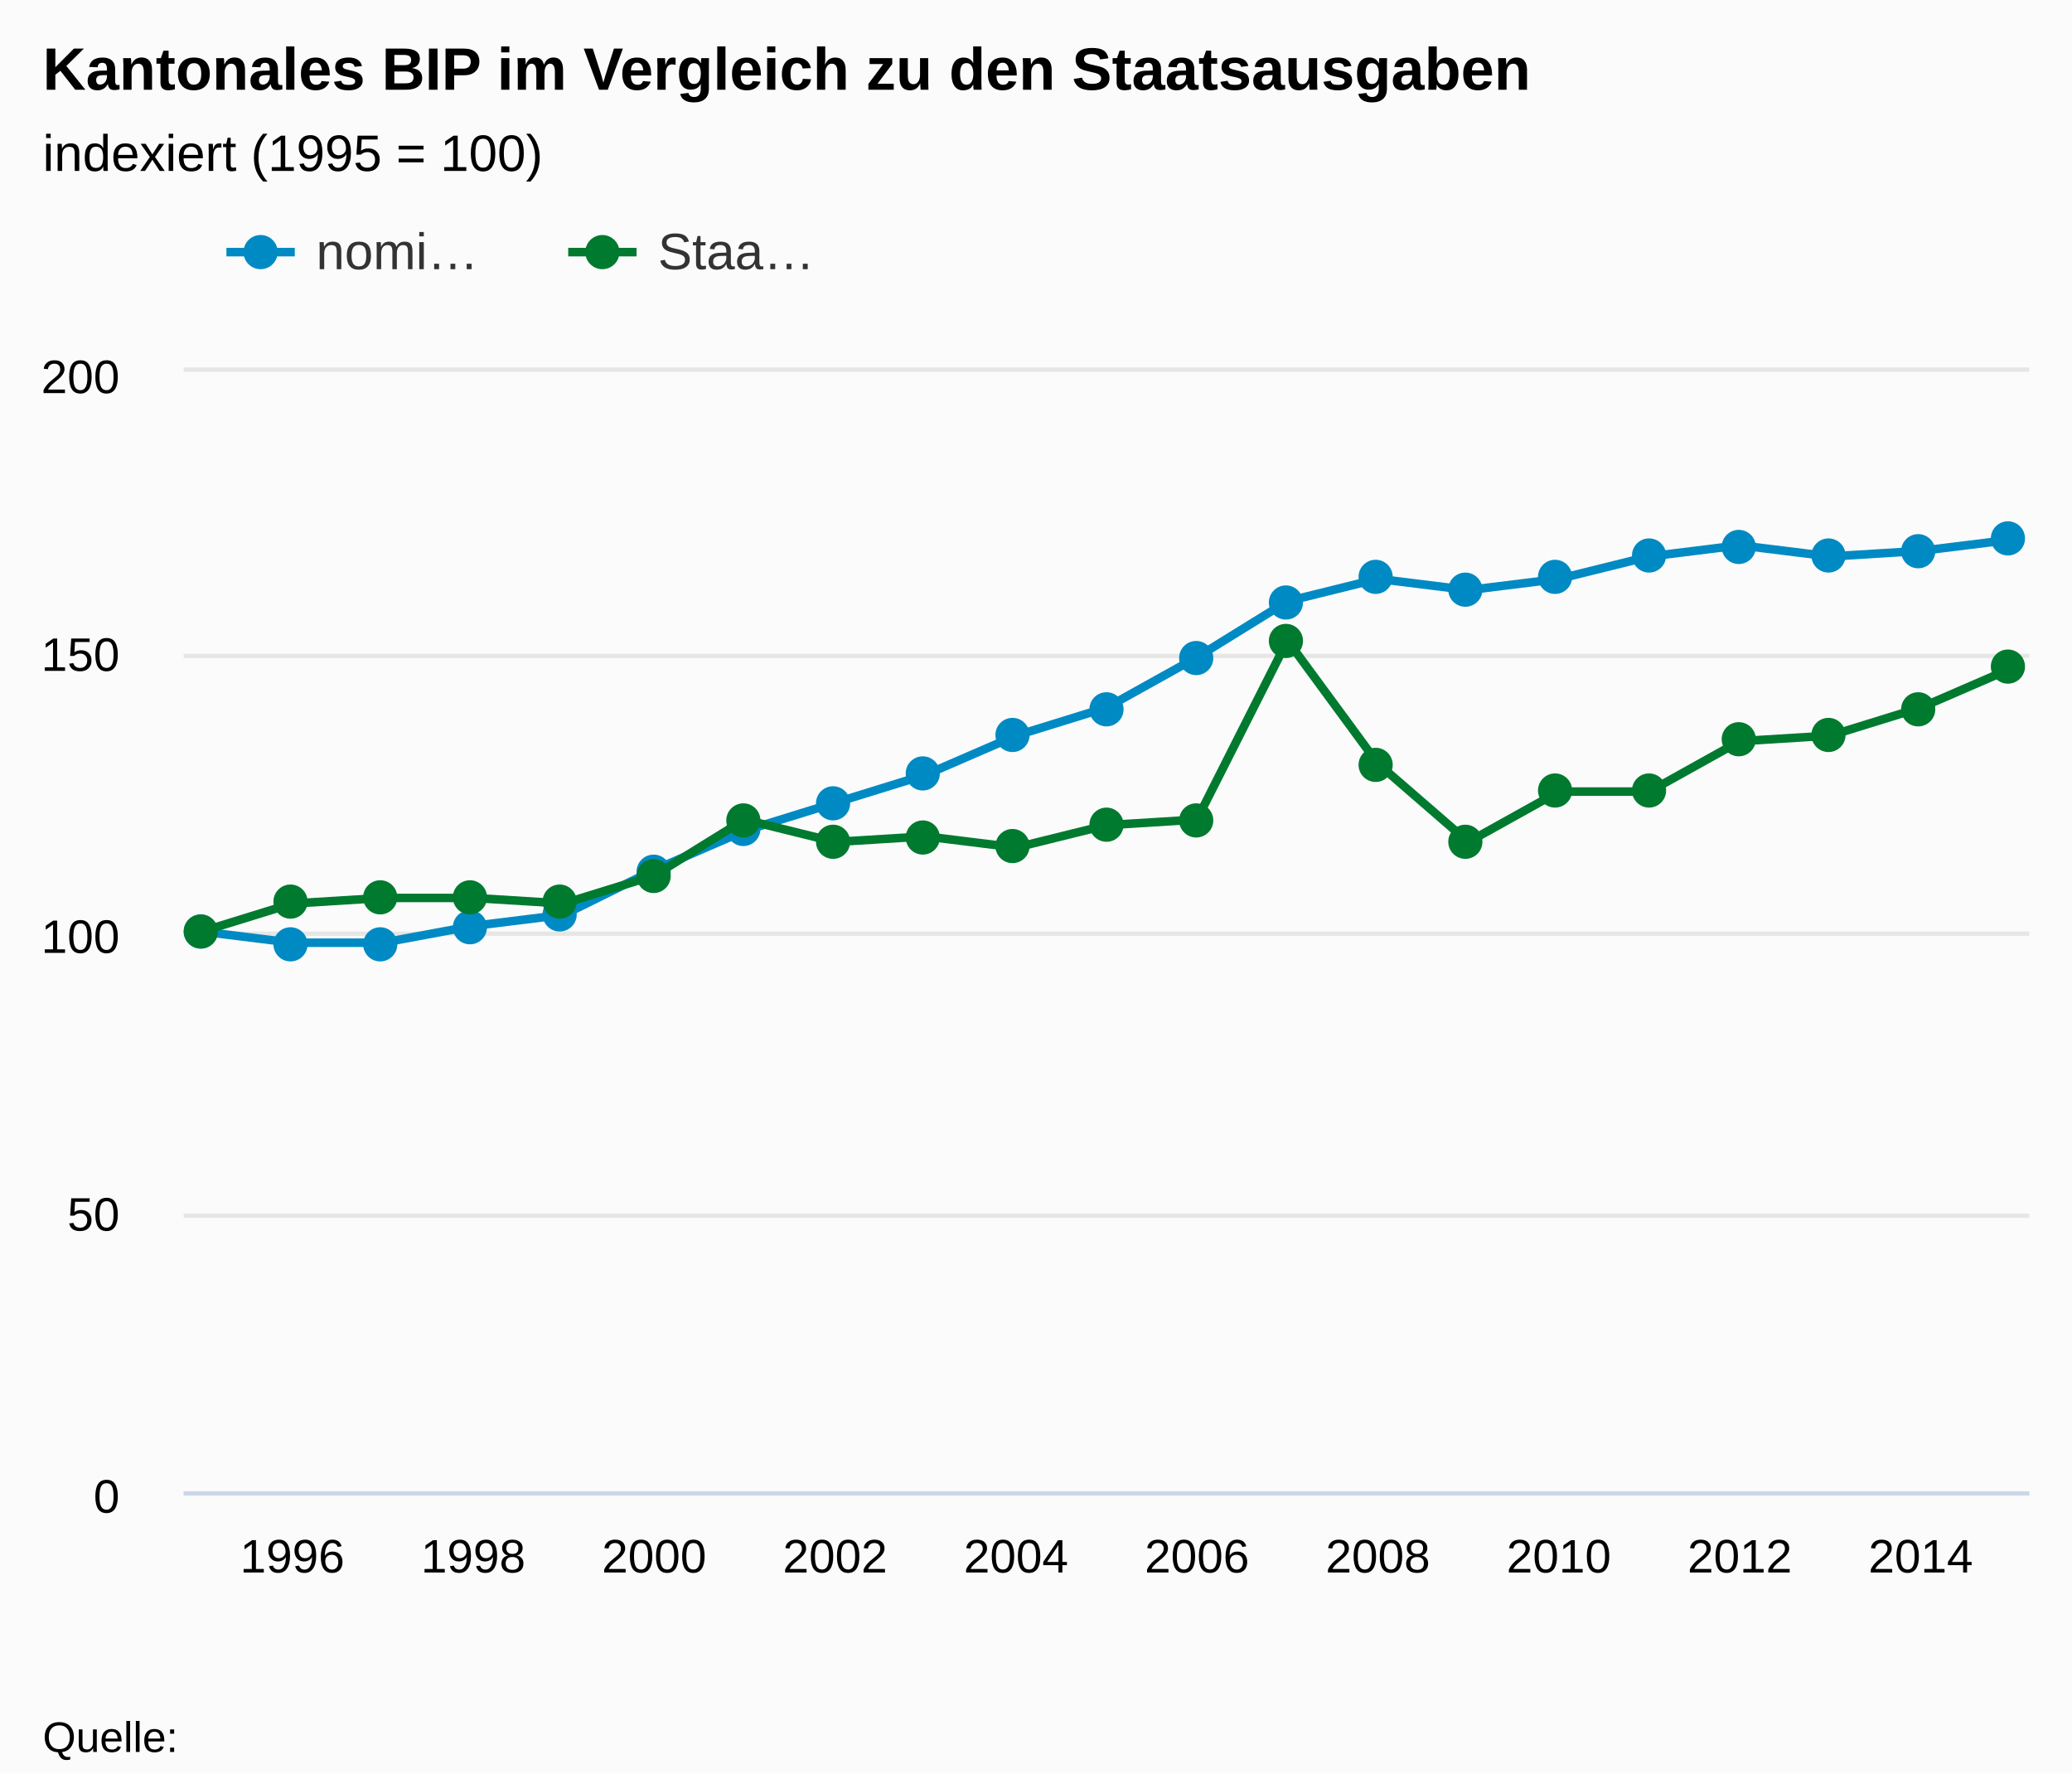
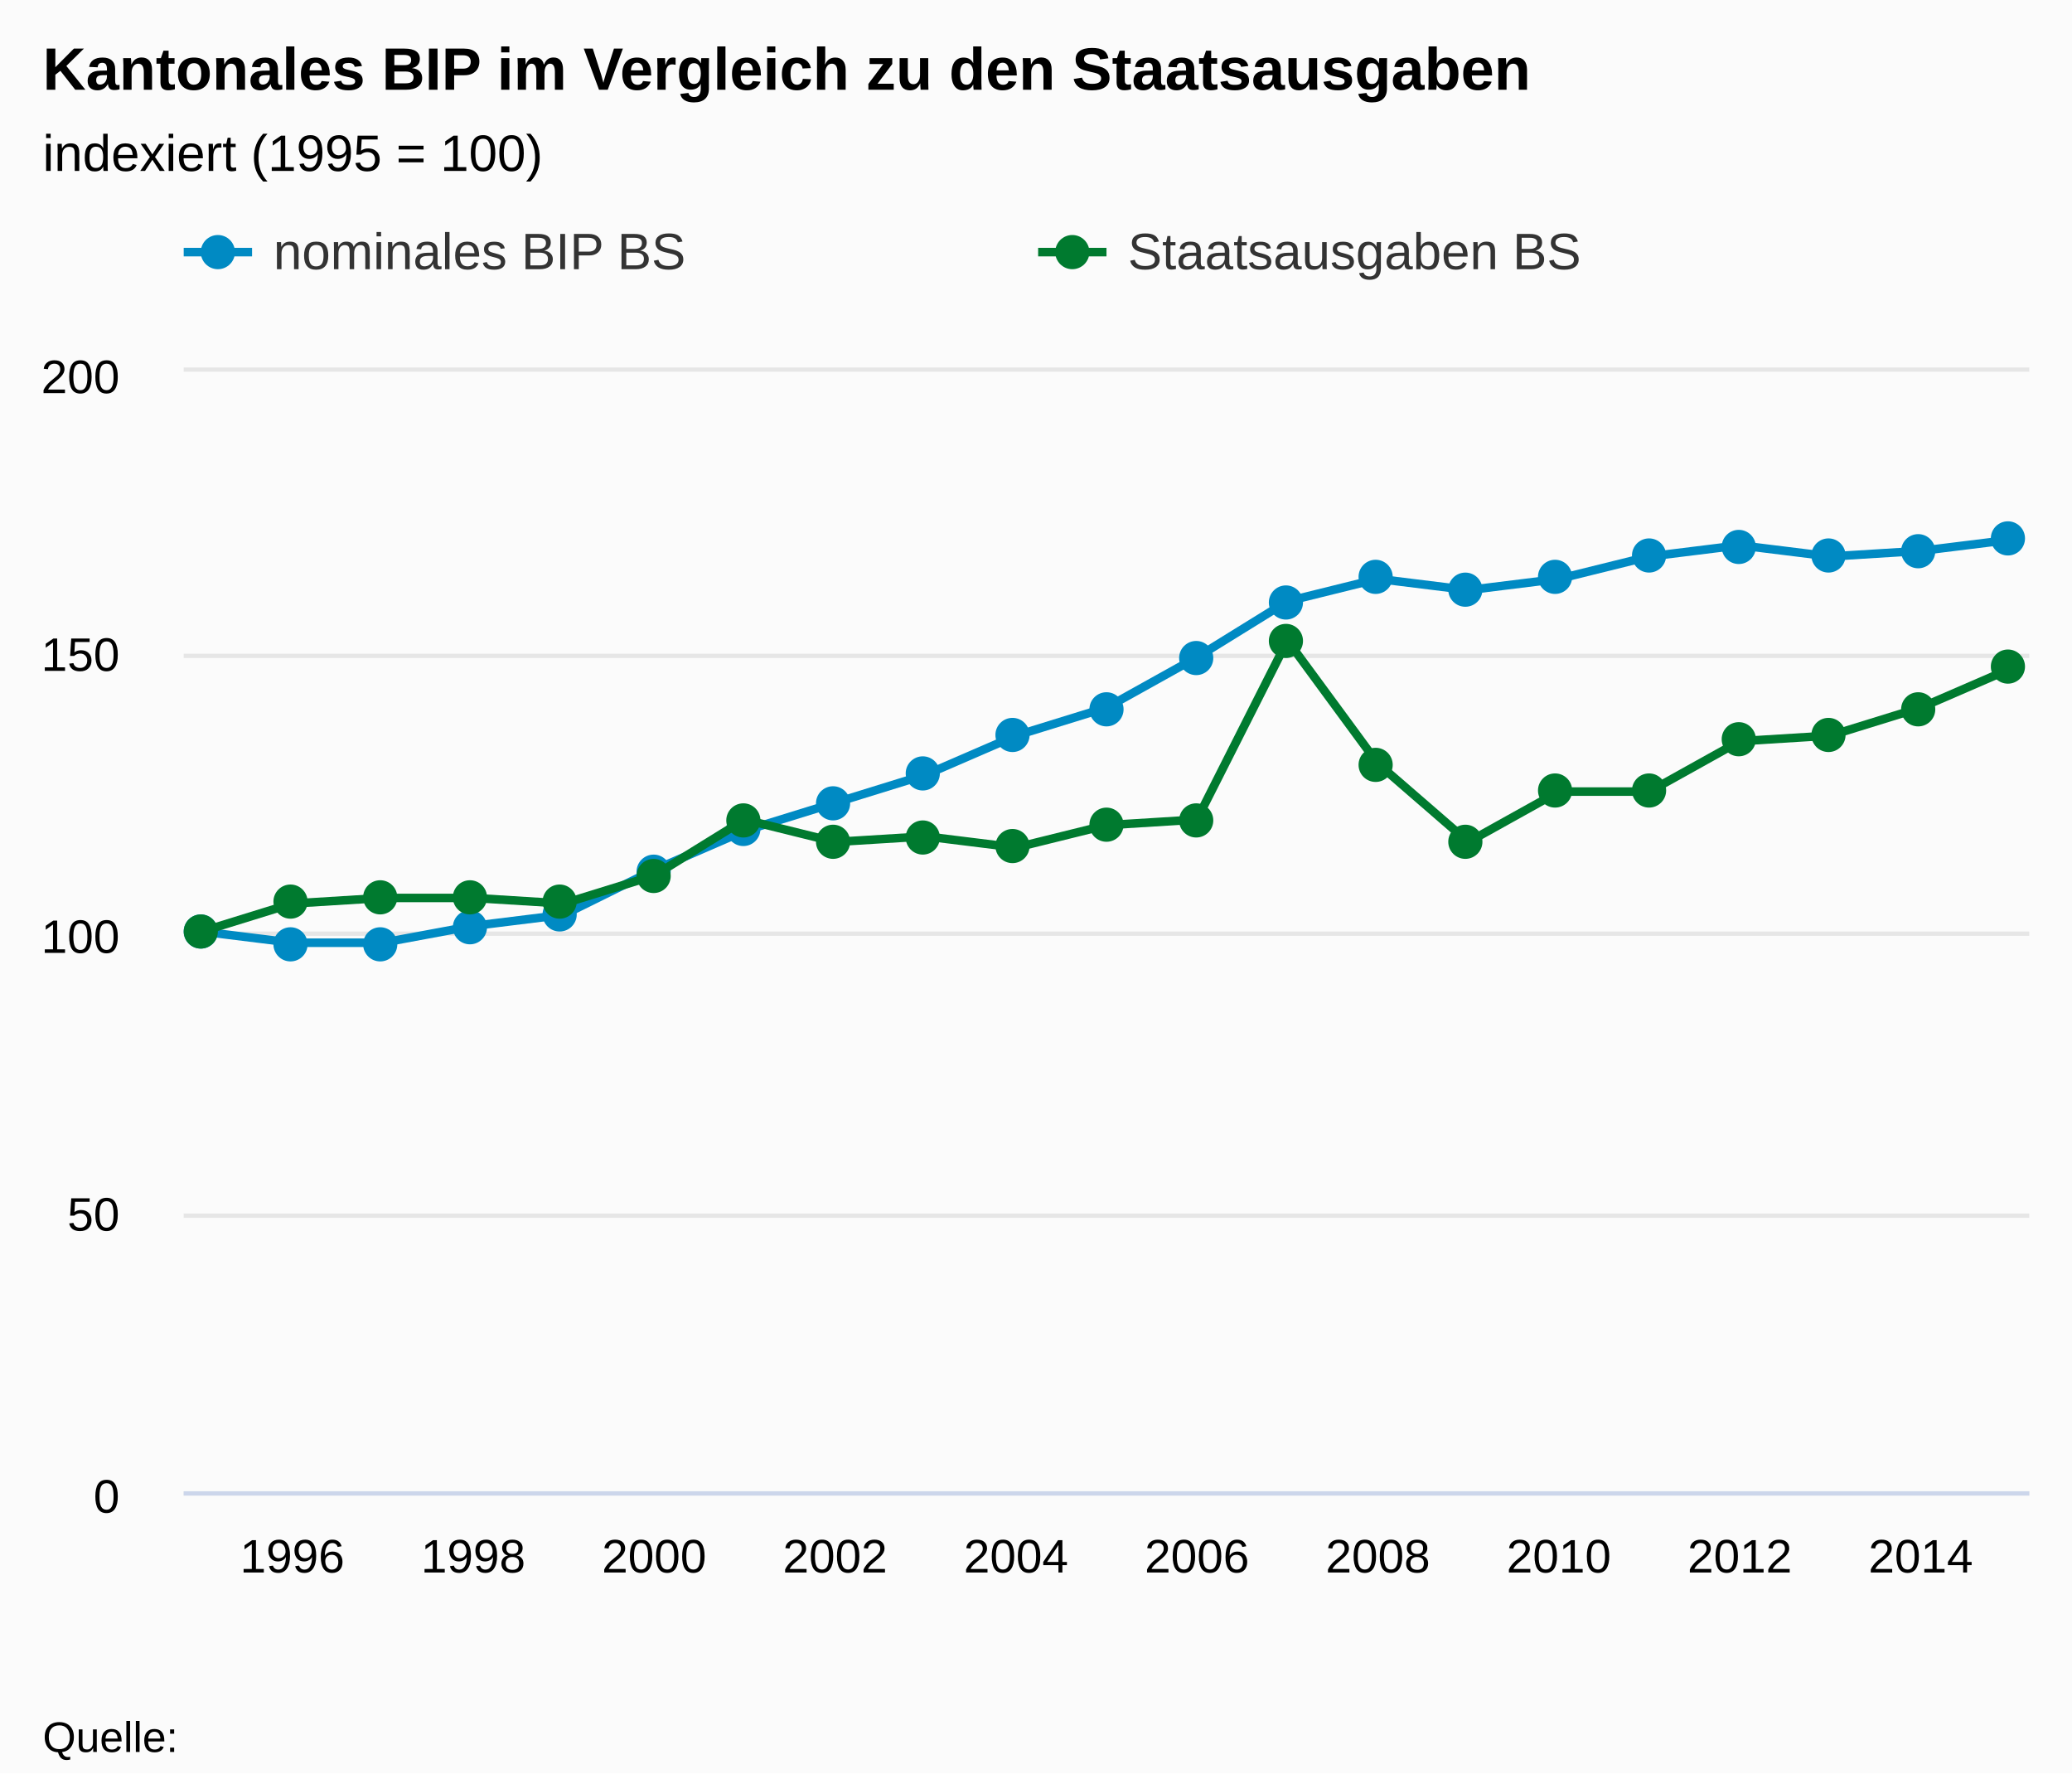
<svg xmlns="http://www.w3.org/2000/svg" version="1.1" class="highcharts-root" style="font-family:arial;font-size:12px;" viewBox="0 0 485 415">
  <defs>
    <clipPath>
      <rect x="0" y="0" width="432" height="262" fill="none" />
    </clipPath>
    <clipPath id="a">
      <rect x="0" y="0" width="432" height="262" fill="none" />
    </clipPath>
  </defs>
  <rect fill="#fbfbfb" class="highcharts-background" x="0" y="0" width="485" height="415" rx="0" ry="0" />
  <rect fill="none" class="highcharts-plot-background" x="43" y="87" width="432" height="262" />
  <g class="highcharts-pane-group" />
  <g class="highcharts-grid highcharts-xaxis-grid ">
    <path fill="none" class="highcharts-grid-line" d="M 67.5 87 L 67.5 349" opacity="1" />
    <path fill="none" class="highcharts-grid-line" d="M 110.5 87 L 110.5 349" opacity="1" />
    <path fill="none" class="highcharts-grid-line" d="M 152.5 87 L 152.5 349" opacity="1" />
    <path fill="none" class="highcharts-grid-line" d="M 194.5 87 L 194.5 349" opacity="1" />
    <path fill="none" class="highcharts-grid-line" d="M 237.5 87 L 237.5 349" opacity="1" />
    <path fill="none" class="highcharts-grid-line" d="M 279.5 87 L 279.5 349" opacity="1" />
    <path fill="none" class="highcharts-grid-line" d="M 322.5 87 L 322.5 349" opacity="1" />
    <path fill="none" class="highcharts-grid-line" d="M 364.5 87 L 364.5 349" opacity="1" />
    <path fill="none" class="highcharts-grid-line" d="M 406.5 87 L 406.5 349" opacity="1" />
    <path fill="none" class="highcharts-grid-line" d="M 449.5 87 L 449.5 349" opacity="1" />
  </g>
  <g class="highcharts-grid highcharts-yaxis-grid ">
    <path fill="none" stroke="#e6e6e6" stroke-width="1" class="highcharts-grid-line" d="M 43 349.5 L 475 349.5" opacity="1" />
    <path fill="none" stroke="#e6e6e6" stroke-width="1" class="highcharts-grid-line" d="M 43 284.5 L 475 284.5" opacity="1" />
    <path fill="none" stroke="#e6e6e6" stroke-width="1" class="highcharts-grid-line" d="M 43 218.5 L 475 218.5" opacity="1" />
    <path fill="none" stroke="#e6e6e6" stroke-width="1" class="highcharts-grid-line" d="M 43 153.5 L 475 153.5" opacity="1" />
    <path fill="none" stroke="#e6e6e6" stroke-width="1" class="highcharts-grid-line" d="M 43 86.5 L 475 86.5" opacity="1" />
  </g>
  <rect fill="none" class="highcharts-plot-border" x="43" y="87" width="432" height="262" />
  <g class="highcharts-axis highcharts-xaxis ">
    <path fill="none" class="highcharts-axis-line" stroke="#ccd6eb" stroke-width="1" d="M 43 349.5 L 475 349.5" />
  </g>
  <g class="highcharts-axis highcharts-yaxis ">
    <path fill="none" class="highcharts-axis-line" d="M 43 87 L 43 349" />
  </g>
  <g class="highcharts-series-group">
    <g class="highcharts-series highcharts-series-0 highcharts-line-series highcharts-color-undefined " transform="translate(43,87) scale(1 1)" clip-path="url(#a)">
      <path fill="none" d="M 4.235 131 L 25.412 133.62 L 46.588 133.62 L 67.765 129.69 L 88.941 127.07 L 110.118 116.59 L 131.294 107.42 L 152.471 100.87 L 173.647 94.32 L 194.824 85.15 L 216 78.6 L 237.176 66.81 L 258.353 53.71 L 279.529 48.47 L 300.706 51.09 L 321.882 48.47 L 343.059 43.23 L 364.235 40.61 L 385.412 43.23 L 406.588 41.92 L 427.765 39.3" class="highcharts-graph" stroke="#008AC3" stroke-width="2" stroke-linejoin="round" stroke-linecap="round" />
    </g>
    <g class="highcharts-markers highcharts-series-0 highcharts-line-series highcharts-color-undefined " transform="translate(43,87) scale(1 1)" clip-path="none">
      <path fill="#008AC3" d="M 8 131 A 4 4 0 1 1 8 130.996 Z" class="highcharts-point" />
      <path fill="#008AC3" d="M 29 134 A 4 4 0 1 1 29 133.996 Z" class="highcharts-point" />
      <path fill="#008AC3" d="M 50 134 A 4 4 0 1 1 50 133.996 Z" class="highcharts-point" />
      <path fill="#008AC3" d="M 71 130 A 4 4 0 1 1 71 129.996 Z" class="highcharts-point" />
      <path fill="#008AC3" d="M 92 127 A 4 4 0 1 1 92 126.996 Z" class="highcharts-point" />
      <path fill="#008AC3" d="M 114 117 A 4 4 0 1 1 114 116.996 Z" class="highcharts-point" />
      <path fill="#008AC3" d="M 135 107 A 4 4 0 1 1 135 106.996 Z" class="highcharts-point" />
      <path fill="#008AC3" d="M 156 101 A 4 4 0 1 1 156 100.996 Z" class="highcharts-point" />
      <path fill="#008AC3" d="M 177 94 A 4 4 0 1 1 177 93.996 Z" class="highcharts-point" />
      <path fill="#008AC3" d="M 198 85 A 4 4 0 1 1 198 84.996 Z" class="highcharts-point" />
      <path fill="#008AC3" d="M 220 79 A 4 4 0 1 1 220 78.996 Z" class="highcharts-point" />
      <path fill="#008AC3" d="M 241 67 A 4 4 0 1 1 241 66.996 Z" class="highcharts-point" />
      <path fill="#008AC3" d="M 262 54 A 4 4 0 1 1 262 53.996 Z" class="highcharts-point" />
      <path fill="#008AC3" d="M 283 48 A 4 4 0 1 1 283 47.996 Z" class="highcharts-point" />
      <path fill="#008AC3" d="M 304 51 A 4 4 0 1 1 304 50.996 Z" class="highcharts-point" />
      <path fill="#008AC3" d="M 325 48 A 4 4 0 1 1 325 47.996 Z" class="highcharts-point" />
      <path fill="#008AC3" d="M 347 43 A 4 4 0 1 1 347 42.996 Z" class="highcharts-point" />
      <path fill="#008AC3" d="M 368 41 A 4 4 0 1 1 368 40.996 Z" class="highcharts-point" />
      <path fill="#008AC3" d="M 389 43 A 4 4 0 1 1 389 42.996 Z" class="highcharts-point" />
      <path fill="#008AC3" d="M 410 42 A 4 4 0 1 1 410 41.996 Z" class="highcharts-point" />
      <path fill="#008AC3" d="M 431 39 A 4 4 0 1 1 431 38.996 Z" class="highcharts-point" />
    </g>
    <g class="highcharts-series highcharts-series-1 highcharts-line-series highcharts-color-undefined " transform="translate(43,87) scale(1 1)" clip-path="url(#a)">
      <path fill="none" d="M 4.235 131 L 25.412 124.45 L 46.588 123.14 L 67.765 123.14 L 88.941 124.45 L 110.118 117.9 L 131.294 104.8 L 152.471 110.04 L 173.647 108.73 L 194.824 111.35 L 216 106.11 L 237.176 104.8 L 258.353 62.88 L 279.529 91.7 L 300.706 110.04 L 321.882 98.25 L 343.059 98.25 L 364.235 86.46 L 385.412 85.15 L 406.588 78.6 L 427.765 69.43" class="highcharts-graph" stroke="#007A2F" stroke-width="2" stroke-linejoin="round" stroke-linecap="round" />
    </g>
    <g class="highcharts-markers highcharts-series-1 highcharts-line-series highcharts-color-undefined " transform="translate(43,87) scale(1 1)" clip-path="none">
      <path fill="#007A2F" d="M 8 131 A 4 4 0 1 1 8 130.996 Z" class="highcharts-point" />
      <path fill="#007A2F" d="M 29 124 A 4 4 0 1 1 29 123.996 Z" class="highcharts-point" />
      <path fill="#007A2F" d="M 50 123 A 4 4 0 1 1 50 122.996 Z" class="highcharts-point" />
      <path fill="#007A2F" d="M 71 123 A 4 4 0 1 1 71 122.996 Z" class="highcharts-point" />
      <path fill="#007A2F" d="M 92 124 A 4 4 0 1 1 92 123.996 Z" class="highcharts-point" />
      <path fill="#007A2F" d="M 114 118 A 4 4 0 1 1 114 117.996 Z" class="highcharts-point" />
      <path fill="#007A2F" d="M 135 105 A 4 4 0 1 1 135 104.996 Z" class="highcharts-point" />
      <path fill="#007A2F" d="M 156 110 A 4 4 0 1 1 156 109.996 Z" class="highcharts-point" />
      <path fill="#007A2F" d="M 177 109 A 4 4 0 1 1 177 108.996 Z" class="highcharts-point" />
      <path fill="#007A2F" d="M 198 111 A 4 4 0 1 1 198 110.996 Z" class="highcharts-point" />
      <path fill="#007A2F" d="M 220 106 A 4 4 0 1 1 220 105.996 Z" class="highcharts-point" />
      <path fill="#007A2F" d="M 241 105 A 4 4 0 1 1 241 104.996 Z" class="highcharts-point" />
      <path fill="#007A2F" d="M 262 63 A 4 4 0 1 1 262 62.996 Z" class="highcharts-point" />
      <path fill="#007A2F" d="M 283 92 A 4 4 0 1 1 283 91.996 Z" class="highcharts-point" />
      <path fill="#007A2F" d="M 304 110 A 4 4 0 1 1 304 109.996 Z" class="highcharts-point" />
      <path fill="#007A2F" d="M 325 98 A 4 4 0 1 1 325 97.996 Z" class="highcharts-point" />
      <path fill="#007A2F" d="M 347 98 A 4 4 0 1 1 347 97.996 Z" class="highcharts-point" />
      <path fill="#007A2F" d="M 368 86 A 4 4 0 1 1 368 85.996 Z" class="highcharts-point" />
      <path fill="#007A2F" d="M 389 85 A 4 4 0 1 1 389 84.996 Z" class="highcharts-point" />
      <path fill="#007A2F" d="M 410 79 A 4 4 0 1 1 410 78.996 Z" class="highcharts-point" />
      <path fill="#007A2F" d="M 431 69 A 4 4 0 1 1 431 68.996 Z" class="highcharts-point" />
    </g>
  </g>
  <text x="10" text-anchor="start" class="highcharts-title" style="color:#000000;font-size:14px;font-weight:bold;fill:#000000;" y="21">
    <tspan>Kantonales BIP im Vergleich zu den Staatsausgaben</tspan>
  </text>
  <text x="10" text-anchor="start" class="highcharts-subtitle" style="color:#000000;font-size:12px;font-weight:normal;font-family:arial;fill:#000000;" y="40">
    <tspan>indexiert (1995 = 100)</tspan>
  </text>
-   <g class="highcharts-legend" transform="translate(45,45)">
-     <rect fill="none" class="highcharts-legend-box" rx="0" ry="0" x="0" y="0" width="156" height="30" visibility="visible" />
+   <g class="highcharts-legend" transform="translate(35,45)">
+     <rect fill="none" class="highcharts-legend-box" rx="0" ry="0" x="0" y="0" width="396" height="30" visibility="visible" />
    <g>
      <g>
        <g class="highcharts-legend-item highcharts-line-series highcharts-color-undefined highcharts-series-0" transform="translate(8,3)">
          <path fill="none" d="M 0 11 L 16 11" class="highcharts-graph" stroke="#008AC3" stroke-width="2" />
          <path fill="#008AC3" d="M 12 11 A 4 4 0 1 1 12 10.996 Z" class="highcharts-point" />
          <text x="21" style="color:#333333;font-size:12px;font-weight:normal;cursor:pointer;fill:#333333;" text-anchor="start" y="15">
-             <tspan>nomi…</tspan>
+             <tspan>nominales BIP BS</tspan>
          </text>
        </g>
-         <g class="highcharts-legend-item highcharts-line-series highcharts-color-undefined highcharts-series-1" transform="translate(88,3)">
+         <g class="highcharts-legend-item highcharts-line-series highcharts-color-undefined highcharts-series-1" transform="translate(208,3)">
          <path fill="none" d="M 0 11 L 16 11" class="highcharts-graph" stroke="#007A2F" stroke-width="2" />
          <path fill="#007A2F" d="M 12 11 A 4 4 0 1 1 12 10.996 Z" class="highcharts-point" />
          <text x="21" y="15" style="color:#333333;font-size:12px;font-weight:normal;cursor:pointer;fill:#333333;" text-anchor="start">
-             <tspan>Staa…</tspan>
+             <tspan>Staatsausgaben BS</tspan>
          </text>
        </g>
      </g>
    </g>
  </g>
  <g class="highcharts-axis-labels highcharts-xaxis-labels ">
    <text x="68.412" style="color:#000000;cursor:default;font-size:11px;fill:#000000;" text-anchor="middle" transform="translate(0,0)" y="368" opacity="1">
      1996
    </text>
    <text x="110.765" style="color:#000000;cursor:default;font-size:11px;fill:#000000;" text-anchor="middle" transform="translate(0,0)" y="368" opacity="1">
      1998
    </text>
    <text x="153.118" style="color:#000000;cursor:default;font-size:11px;fill:#000000;" text-anchor="middle" transform="translate(0,0)" y="368" opacity="1">
      2000
    </text>
    <text x="195.471" style="color:#000000;cursor:default;font-size:11px;fill:#000000;" text-anchor="middle" transform="translate(0,0)" y="368" opacity="1">
      2002
    </text>
    <text x="237.824" style="color:#000000;cursor:default;font-size:11px;fill:#000000;" text-anchor="middle" transform="translate(0,0)" y="368" opacity="1">
      2004
    </text>
    <text x="280.176" style="color:#000000;cursor:default;font-size:11px;fill:#000000;" text-anchor="middle" transform="translate(0,0)" y="368" opacity="1">
      2006
    </text>
    <text x="322.529" style="color:#000000;cursor:default;font-size:11px;fill:#000000;" text-anchor="middle" transform="translate(0,0)" y="368" opacity="1">
      2008
    </text>
    <text x="364.882" style="color:#000000;cursor:default;font-size:11px;fill:#000000;" text-anchor="middle" transform="translate(0,0)" y="368" opacity="1">
      2010
    </text>
    <text x="407.235" style="color:#000000;cursor:default;font-size:11px;fill:#000000;" text-anchor="middle" transform="translate(0,0)" y="368" opacity="1">
      2012
    </text>
    <text x="449.588" style="color:#000000;cursor:default;font-size:11px;fill:#000000;" text-anchor="middle" transform="translate(0,0)" y="368" opacity="1">
      2014
    </text>
  </g>
  <g class="highcharts-axis-labels highcharts-yaxis-labels ">
    <text x="28" style="color:#000000;cursor:default;font-size:11px;fill:#000000;" text-anchor="end" transform="translate(0,0)" y="354" opacity="1">
      <tspan>0</tspan>
    </text>
    <text x="28" style="color:#000000;cursor:default;font-size:11px;fill:#000000;" text-anchor="end" transform="translate(0,0)" y="288" opacity="1">
      <tspan>50</tspan>
    </text>
    <text x="28" style="color:#000000;cursor:default;font-size:11px;fill:#000000;" text-anchor="end" transform="translate(0,0)" y="223" opacity="1">
      <tspan>100</tspan>
    </text>
    <text x="28" style="color:#000000;cursor:default;font-size:11px;fill:#000000;" text-anchor="end" transform="translate(0,0)" y="157" opacity="1">
      <tspan>150</tspan>
    </text>
    <text x="28" style="color:#000000;cursor:default;font-size:11px;fill:#000000;" text-anchor="end" transform="translate(0,0)" y="92" opacity="1">
      <tspan>200</tspan>
    </text>
  </g>
  <text x="10" class="highcharts-credits" text-anchor="start" style="cursor:default;color:#000000;font-size:10px;fill:#000000;" y="410">
    <tspan>Quelle:</tspan>
  </text>
</svg>
